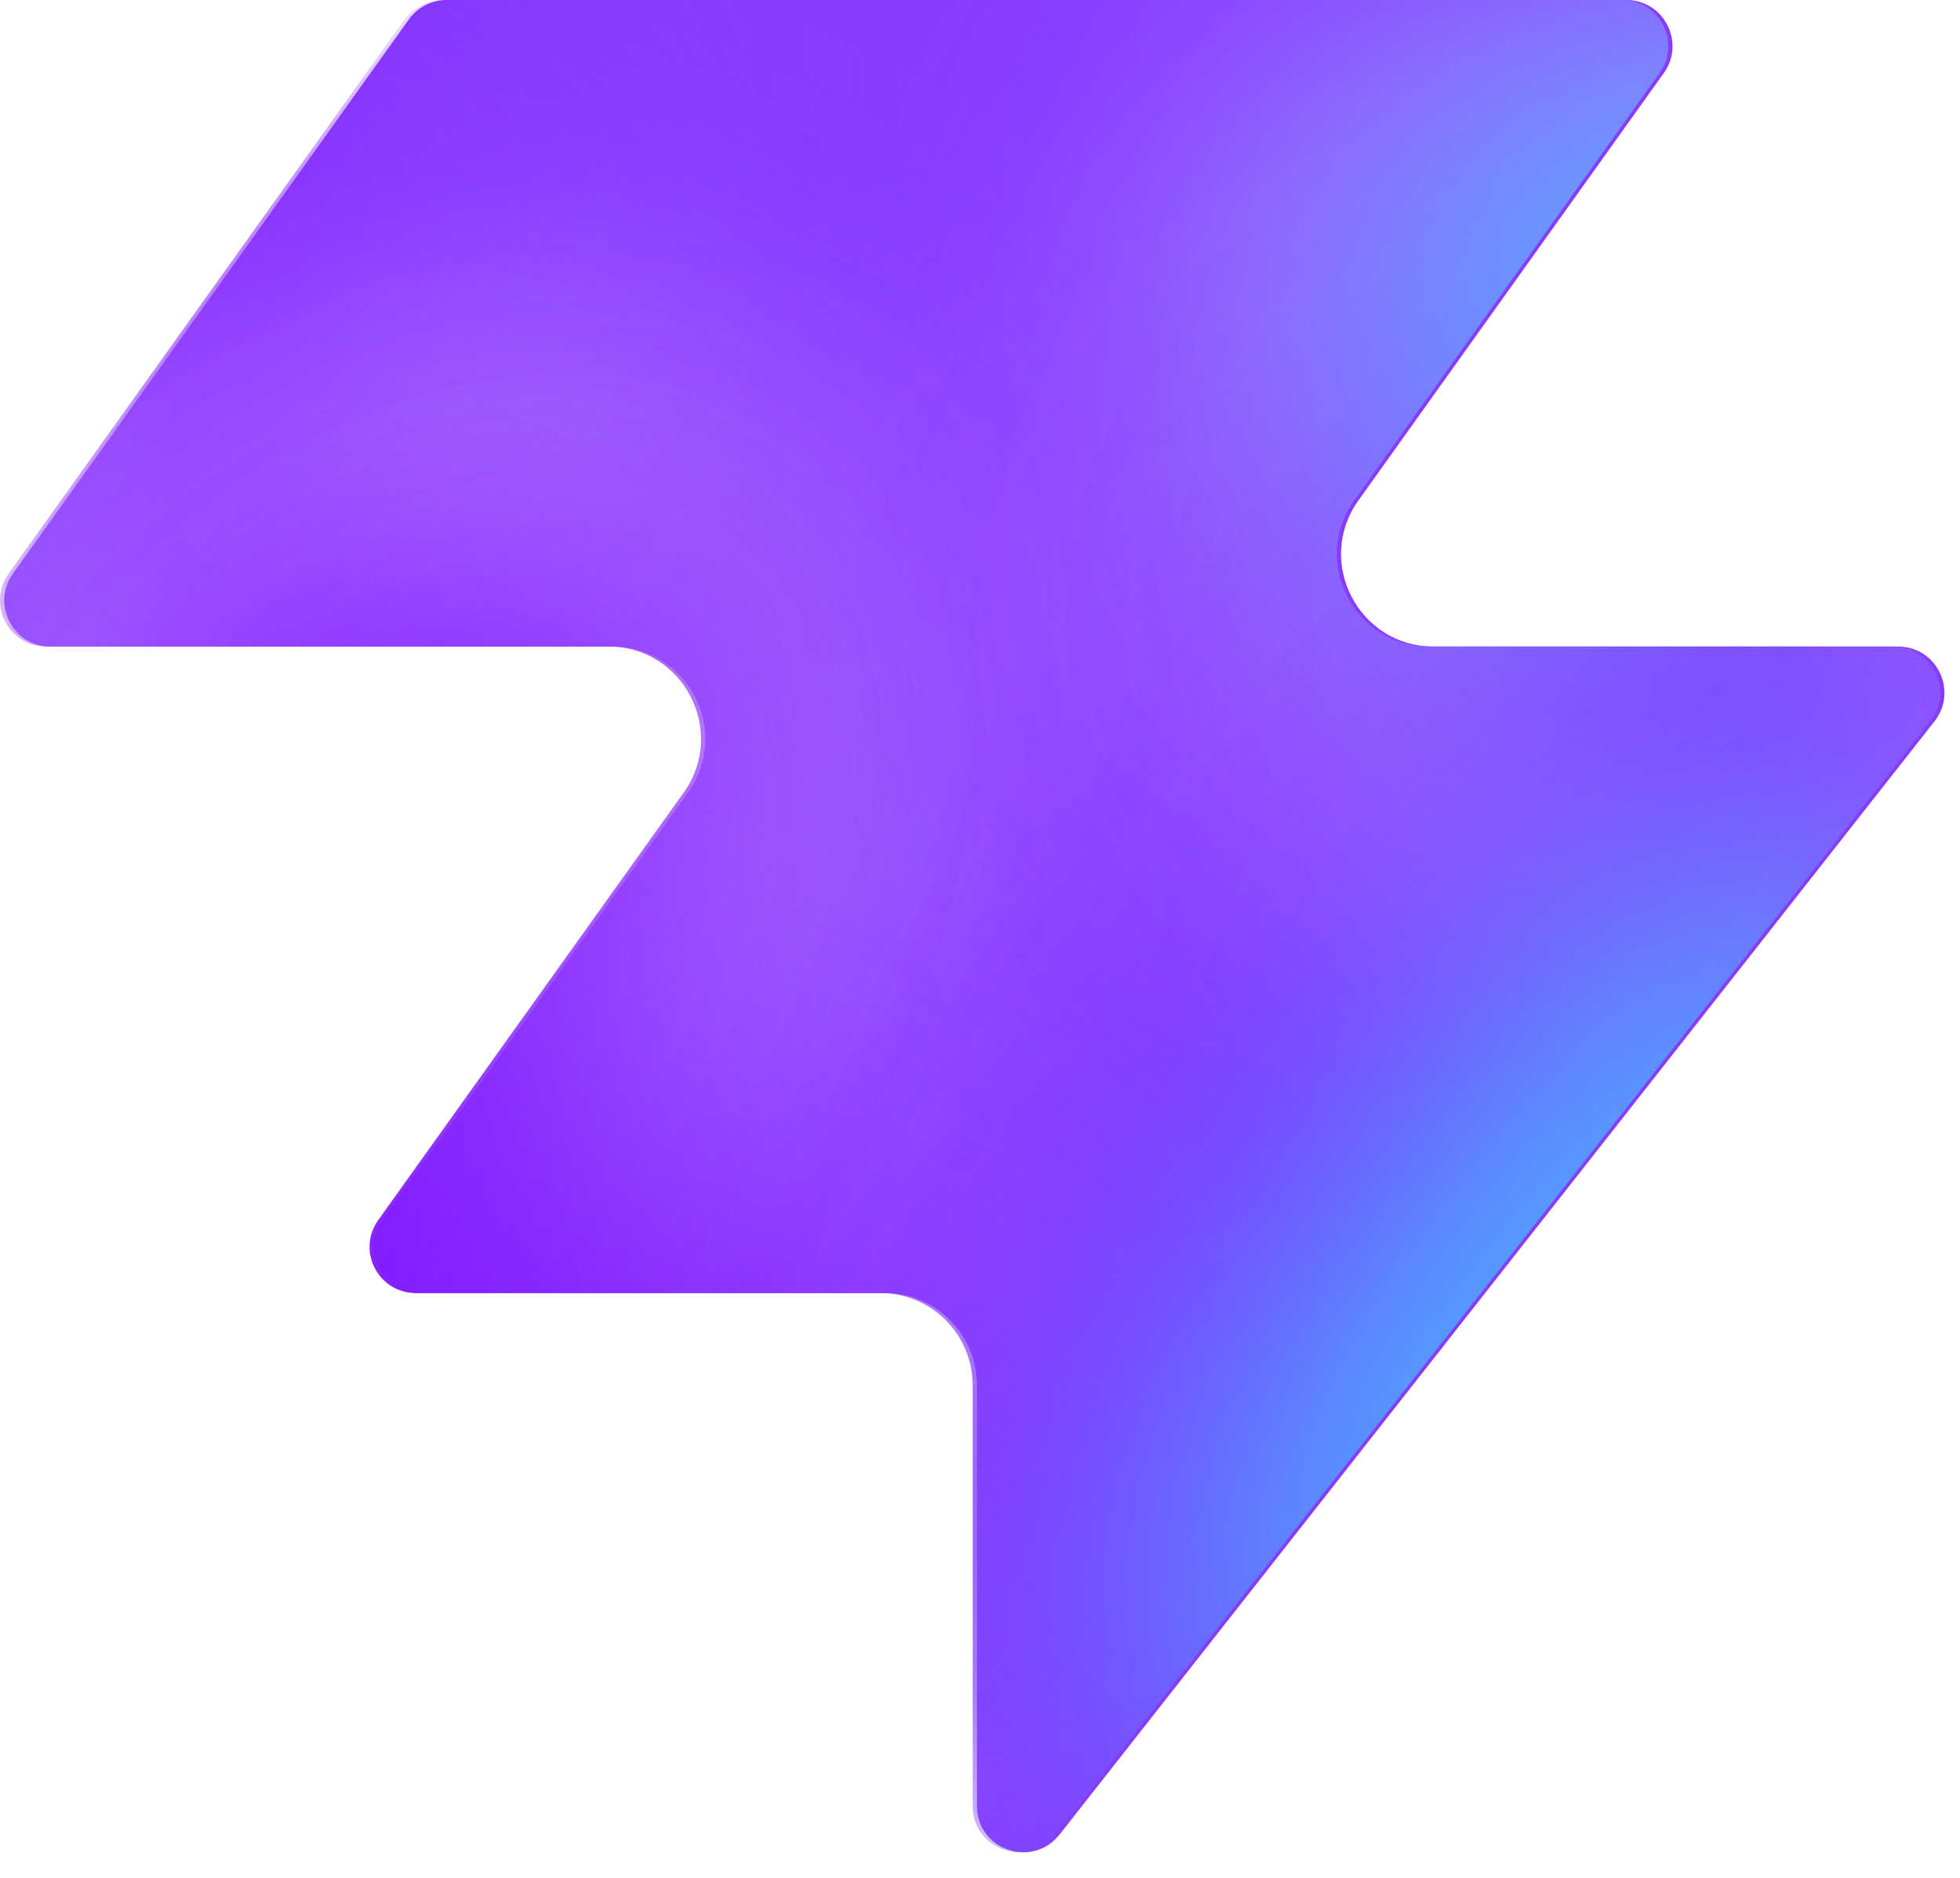
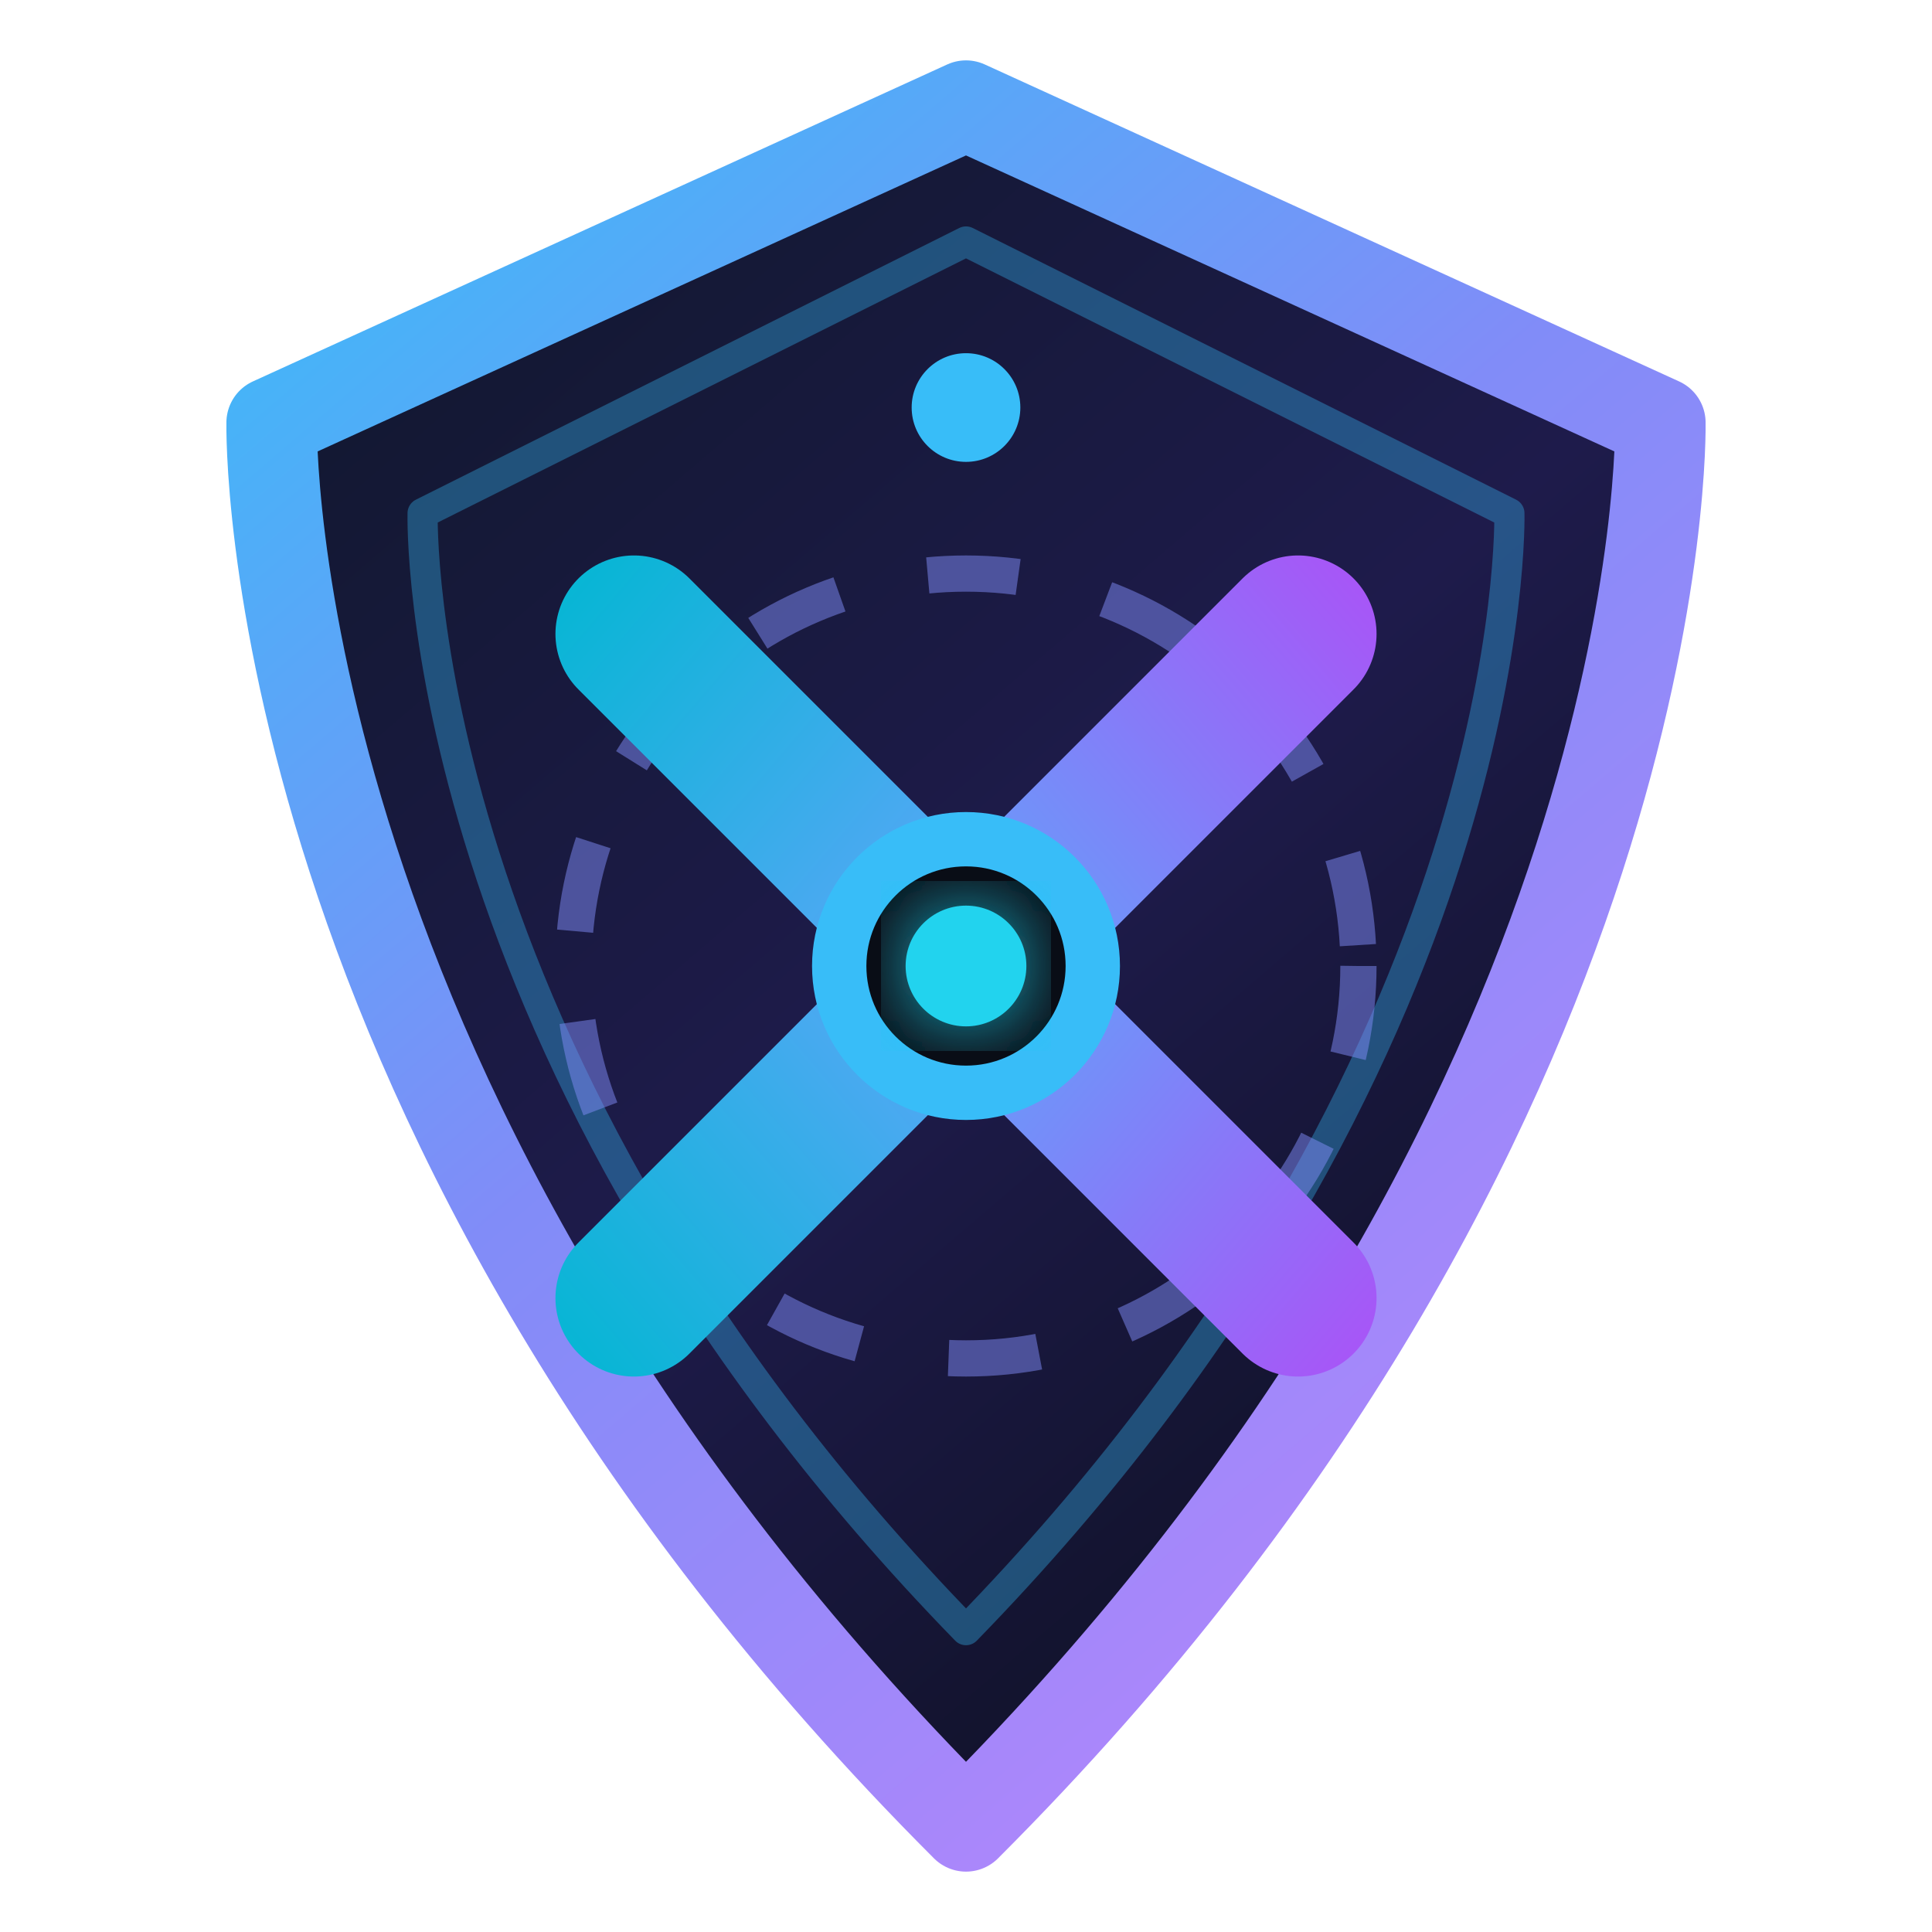
- <svg xmlns="http://www.w3.org/2000/svg" width="48" height="46" fill="none" viewBox="0 0 48 46">
-   <path fill="#863bff" d="M25.946 44.938c-.664.845-2.021.375-2.021-.698V33.937a2.26 2.26 0 0 0-2.262-2.262H10.287c-.92 0-1.456-1.04-.92-1.788l7.48-10.471c1.07-1.497 0-3.578-1.842-3.578H1.237c-.92 0-1.456-1.04-.92-1.788L10.013.474c.214-.297.556-.474.92-.474h28.894c.92 0 1.456 1.04.92 1.788l-7.48 10.471c-1.07 1.498 0 3.579 1.842 3.579h11.377c.943 0 1.473 1.088.89 1.83L25.947 44.94z" style="fill:#863bff;fill:color(display-p3 .525 .23 1);fill-opacity:1" />
-   <mask id="a" width="48" height="46" x="0" y="0" maskUnits="userSpaceOnUse" style="mask-type:alpha">
-     <path fill="#000" d="M25.842 44.938c-.664.844-2.021.375-2.021-.698V33.937a2.26 2.26 0 0 0-2.262-2.262H10.183c-.92 0-1.456-1.04-.92-1.788l7.48-10.471c1.07-1.498 0-3.579-1.842-3.579H1.133c-.92 0-1.456-1.04-.92-1.787L9.91.473c.214-.297.556-.474.92-.474h28.894c.92 0 1.456 1.04.92 1.788l-7.48 10.471c-1.07 1.498 0 3.578 1.842 3.578h11.377c.943 0 1.473 1.088.89 1.832L25.843 44.94z" style="fill:#000;fill-opacity:1" />
-   </mask>
-   <g mask="url(#a)">
-     <g filter="url(#b)">
-       <ellipse cx="5.508" cy="14.704" fill="#ede6ff" rx="5.508" ry="14.704" style="fill:#ede6ff;fill:color(display-p3 .927 .903 1);fill-opacity:1" transform="matrix(.00324 1 1 -.00324 -4.47 31.516)" />
-     </g>
-     <g filter="url(#c)">
-       <ellipse cx="10.399" cy="29.851" fill="#ede6ff" rx="10.399" ry="29.851" style="fill:#ede6ff;fill:color(display-p3 .927 .903 1);fill-opacity:1" transform="matrix(.00324 1 1 -.00324 -39.328 7.883)" />
-     </g>
-     <g filter="url(#d)">
-       <ellipse cx="5.508" cy="30.487" fill="#7e14ff" rx="5.508" ry="30.487" style="fill:#7e14ff;fill:color(display-p3 .492 .077 1);fill-opacity:1" transform="rotate(89.814 -25.913 -14.639)scale(1 -1)" />
-     </g>
-     <g filter="url(#e)">
-       <ellipse cx="5.508" cy="30.599" fill="#7e14ff" rx="5.508" ry="30.599" style="fill:#7e14ff;fill:color(display-p3 .492 .077 1);fill-opacity:1" transform="rotate(89.814 -32.644 -3.334)scale(1 -1)" />
-     </g>
-     <g filter="url(#f)">
-       <ellipse cx="5.508" cy="30.599" fill="#7e14ff" rx="5.508" ry="30.599" style="fill:#7e14ff;fill:color(display-p3 .492 .077 1);fill-opacity:1" transform="matrix(.00324 1 1 -.00324 -34.34 30.47)" />
-     </g>
-     <g filter="url(#g)">
-       <ellipse cx="14.072" cy="22.078" fill="#ede6ff" rx="14.072" ry="22.078" style="fill:#ede6ff;fill:color(display-p3 .927 .903 1);fill-opacity:1" transform="rotate(93.35 24.506 48.493)scale(-1 1)" />
-     </g>
-     <g filter="url(#h)">
-       <ellipse cx="3.47" cy="21.501" fill="#7e14ff" rx="3.47" ry="21.501" style="fill:#7e14ff;fill:color(display-p3 .492 .077 1);fill-opacity:1" transform="rotate(89.009 28.708 47.59)scale(-1 1)" />
-     </g>
-     <g filter="url(#i)">
-       <ellipse cx="3.47" cy="21.501" fill="#7e14ff" rx="3.47" ry="21.501" style="fill:#7e14ff;fill:color(display-p3 .492 .077 1);fill-opacity:1" transform="rotate(89.009 28.708 47.59)scale(-1 1)" />
-     </g>
-     <g filter="url(#j)">
-       <ellipse cx=".387" cy="8.972" fill="#7e14ff" rx="4.407" ry="29.108" style="fill:#7e14ff;fill:color(display-p3 .492 .077 1);fill-opacity:1" transform="rotate(39.51 .387 8.972)" />
-     </g>
-     <g filter="url(#k)">
-       <ellipse cx="47.523" cy="-6.092" fill="#7e14ff" rx="4.407" ry="29.108" style="fill:#7e14ff;fill:color(display-p3 .492 .077 1);fill-opacity:1" transform="rotate(37.892 47.523 -6.092)" />
-     </g>
-     <g filter="url(#l)">
-       <ellipse cx="41.412" cy="6.333" fill="#47bfff" rx="5.971" ry="9.665" style="fill:#47bfff;fill:color(display-p3 .28 .748 1);fill-opacity:1" transform="rotate(37.892 41.412 6.333)" />
-     </g>
-     <g filter="url(#m)">
-       <ellipse cx="-1.879" cy="38.332" fill="#7e14ff" rx="4.407" ry="29.108" style="fill:#7e14ff;fill:color(display-p3 .492 .077 1);fill-opacity:1" transform="rotate(37.892 -1.88 38.332)" />
-     </g>
-     <g filter="url(#n)">
-       <ellipse cx="-1.879" cy="38.332" fill="#7e14ff" rx="4.407" ry="29.108" style="fill:#7e14ff;fill:color(display-p3 .492 .077 1);fill-opacity:1" transform="rotate(37.892 -1.88 38.332)" />
-     </g>
-     <g filter="url(#o)">
-       <ellipse cx="35.651" cy="29.907" fill="#7e14ff" rx="4.407" ry="29.108" style="fill:#7e14ff;fill:color(display-p3 .492 .077 1);fill-opacity:1" transform="rotate(37.892 35.651 29.907)" />
-     </g>
-     <g filter="url(#p)">
-       <ellipse cx="38.418" cy="32.4" fill="#47bfff" rx="5.971" ry="15.297" style="fill:#47bfff;fill:color(display-p3 .28 .748 1);fill-opacity:1" transform="rotate(37.892 38.418 32.4)" />
-     </g>
-   </g>
+ <svg xmlns="http://www.w3.org/2000/svg" viewBox="0 0 64 64" fill="none">
  <defs>
-     <filter id="b" width="60.045" height="41.654" x="-19.77" y="16.149" color-interpolation-filters="sRGB" filterUnits="userSpaceOnUse">
-       <feFlood flood-opacity="0" result="BackgroundImageFix" />
-       <feBlend in="SourceGraphic" in2="BackgroundImageFix" result="shape" />
-       <feGaussianBlur result="effect1_foregroundBlur_2002_17158" stdDeviation="7.659" />
-     </filter>
-     <filter id="c" width="90.34" height="51.437" x="-54.613" y="-7.533" color-interpolation-filters="sRGB" filterUnits="userSpaceOnUse">
-       <feFlood flood-opacity="0" result="BackgroundImageFix" />
-       <feBlend in="SourceGraphic" in2="BackgroundImageFix" result="shape" />
-       <feGaussianBlur result="effect1_foregroundBlur_2002_17158" stdDeviation="7.659" />
-     </filter>
-     <filter id="d" width="79.355" height="29.4" x="-49.64" y="2.03" color-interpolation-filters="sRGB" filterUnits="userSpaceOnUse">
-       <feFlood flood-opacity="0" result="BackgroundImageFix" />
-       <feBlend in="SourceGraphic" in2="BackgroundImageFix" result="shape" />
-       <feGaussianBlur result="effect1_foregroundBlur_2002_17158" stdDeviation="4.596" />
-     </filter>
-     <filter id="e" width="79.579" height="29.4" x="-45.045" y="20.029" color-interpolation-filters="sRGB" filterUnits="userSpaceOnUse">
-       <feFlood flood-opacity="0" result="BackgroundImageFix" />
-       <feBlend in="SourceGraphic" in2="BackgroundImageFix" result="shape" />
-       <feGaussianBlur result="effect1_foregroundBlur_2002_17158" stdDeviation="4.596" />
-     </filter>
-     <filter id="f" width="79.579" height="29.4" x="-43.513" y="21.178" color-interpolation-filters="sRGB" filterUnits="userSpaceOnUse">
-       <feFlood flood-opacity="0" result="BackgroundImageFix" />
-       <feBlend in="SourceGraphic" in2="BackgroundImageFix" result="shape" />
-       <feGaussianBlur result="effect1_foregroundBlur_2002_17158" stdDeviation="4.596" />
-     </filter>
-     <filter id="g" width="74.749" height="58.852" x="15.756" y="-17.901" color-interpolation-filters="sRGB" filterUnits="userSpaceOnUse">
-       <feFlood flood-opacity="0" result="BackgroundImageFix" />
-       <feBlend in="SourceGraphic" in2="BackgroundImageFix" result="shape" />
-       <feGaussianBlur result="effect1_foregroundBlur_2002_17158" stdDeviation="7.659" />
-     </filter>
-     <filter id="h" width="61.377" height="25.362" x="23.548" y="2.284" color-interpolation-filters="sRGB" filterUnits="userSpaceOnUse">
-       <feFlood flood-opacity="0" result="BackgroundImageFix" />
-       <feBlend in="SourceGraphic" in2="BackgroundImageFix" result="shape" />
-       <feGaussianBlur result="effect1_foregroundBlur_2002_17158" stdDeviation="4.596" />
-     </filter>
-     <filter id="i" width="61.377" height="25.362" x="23.548" y="2.284" color-interpolation-filters="sRGB" filterUnits="userSpaceOnUse">
-       <feFlood flood-opacity="0" result="BackgroundImageFix" />
-       <feBlend in="SourceGraphic" in2="BackgroundImageFix" result="shape" />
-       <feGaussianBlur result="effect1_foregroundBlur_2002_17158" stdDeviation="4.596" />
-     </filter>
-     <filter id="j" width="56.045" height="63.649" x="-27.636" y="-22.853" color-interpolation-filters="sRGB" filterUnits="userSpaceOnUse">
-       <feFlood flood-opacity="0" result="BackgroundImageFix" />
-       <feBlend in="SourceGraphic" in2="BackgroundImageFix" result="shape" />
-       <feGaussianBlur result="effect1_foregroundBlur_2002_17158" stdDeviation="4.596" />
-     </filter>
-     <filter id="k" width="54.814" height="64.646" x="20.116" y="-38.415" color-interpolation-filters="sRGB" filterUnits="userSpaceOnUse">
-       <feFlood flood-opacity="0" result="BackgroundImageFix" />
-       <feBlend in="SourceGraphic" in2="BackgroundImageFix" result="shape" />
-       <feGaussianBlur result="effect1_foregroundBlur_2002_17158" stdDeviation="4.596" />
-     </filter>
-     <filter id="l" width="33.541" height="35.313" x="24.641" y="-11.323" color-interpolation-filters="sRGB" filterUnits="userSpaceOnUse">
-       <feFlood flood-opacity="0" result="BackgroundImageFix" />
-       <feBlend in="SourceGraphic" in2="BackgroundImageFix" result="shape" />
-       <feGaussianBlur result="effect1_foregroundBlur_2002_17158" stdDeviation="4.596" />
-     </filter>
-     <filter id="m" width="54.814" height="64.646" x="-29.286" y="6.009" color-interpolation-filters="sRGB" filterUnits="userSpaceOnUse">
-       <feFlood flood-opacity="0" result="BackgroundImageFix" />
-       <feBlend in="SourceGraphic" in2="BackgroundImageFix" result="shape" />
-       <feGaussianBlur result="effect1_foregroundBlur_2002_17158" stdDeviation="4.596" />
-     </filter>
-     <filter id="n" width="54.814" height="64.646" x="-29.286" y="6.009" color-interpolation-filters="sRGB" filterUnits="userSpaceOnUse">
-       <feFlood flood-opacity="0" result="BackgroundImageFix" />
-       <feBlend in="SourceGraphic" in2="BackgroundImageFix" result="shape" />
-       <feGaussianBlur result="effect1_foregroundBlur_2002_17158" stdDeviation="4.596" />
-     </filter>
-     <filter id="o" width="54.814" height="64.646" x="8.244" y="-2.416" color-interpolation-filters="sRGB" filterUnits="userSpaceOnUse">
-       <feFlood flood-opacity="0" result="BackgroundImageFix" />
-       <feBlend in="SourceGraphic" in2="BackgroundImageFix" result="shape" />
-       <feGaussianBlur result="effect1_foregroundBlur_2002_17158" stdDeviation="4.596" />
-     </filter>
-     <filter id="p" width="39.409" height="43.623" x="18.713" y="10.588" color-interpolation-filters="sRGB" filterUnits="userSpaceOnUse">
-       <feFlood flood-opacity="0" result="BackgroundImageFix" />
-       <feBlend in="SourceGraphic" in2="BackgroundImageFix" result="shape" />
-       <feGaussianBlur result="effect1_foregroundBlur_2002_17158" stdDeviation="4.596" />
+     <linearGradient id="shieldBg" x1="8" y1="4" x2="56" y2="60" gradientUnits="userSpaceOnUse">
+       <stop offset="0%" stop-color="#0f172a" />
+       <stop offset="50%" stop-color="#1e1b4b" />
+       <stop offset="100%" stop-color="#090d16" />
+     </linearGradient>
+     <linearGradient id="shieldBorder" x1="8" y1="4" x2="56" y2="60" gradientUnits="userSpaceOnUse">
+       <stop offset="0%" stop-color="#38bdf8" />
+       <stop offset="45%" stop-color="#818cf8" />
+       <stop offset="100%" stop-color="#c084fc" />
+     </linearGradient>
+     <linearGradient id="xBeam1" x1="18" y1="20" x2="46" y2="44" gradientUnits="userSpaceOnUse">
+       <stop offset="0%" stop-color="#06b6d4" />
+       <stop offset="50%" stop-color="#60a5fa" />
+       <stop offset="100%" stop-color="#a855f7" />
+     </linearGradient>
+     <linearGradient id="xBeam2" x1="46" y1="20" x2="18" y2="44" gradientUnits="userSpaceOnUse">
+       <stop offset="0%" stop-color="#a855f7" />
+       <stop offset="50%" stop-color="#60a5fa" />
+       <stop offset="100%" stop-color="#06b6d4" />
+     </linearGradient>
+     <filter id="glow" x="-20%" y="-20%" width="140%" height="140%">
+       <feGaussianBlur stdDeviation="1.5" result="blur" />
+       <feComposite in="SourceGraphic" in2="blur" operator="over" />
    </filter>
  </defs>
+   <path d="M32 3.5 L55 14 C55 14 55.5 37 32 60.5 C8.5 37 9 14 9 14 L32 3.5 Z" fill="url(#shieldBg)" stroke="url(#shieldBorder)" stroke-width="3" stroke-linejoin="round" />
+   <path d="M32 8 L50 17 C50 17 50.5 35 32 54 C13.5 35 14 17 14 17 L32 8 Z" fill="none" stroke="#38bdf8" stroke-width="1" stroke-opacity="0.35" stroke-linejoin="round" />
+   <circle cx="32" cy="32" r="13" stroke="#818cf8" stroke-width="1.2" stroke-dasharray="3 3" stroke-opacity="0.5" />
+   <path d="M21 21 L43 43" stroke="url(#xBeam1)" stroke-width="5.2" stroke-linecap="round" />
+   <path d="M43 21 L21 43" stroke="url(#xBeam2)" stroke-width="5.2" stroke-linecap="round" />
+   <circle cx="32" cy="32" r="4.2" fill="#090d16" stroke="#38bdf8" stroke-width="1.8" />
+   <circle cx="32" cy="32" r="2" fill="#22d3ee" filter="url(#glow)" />
+   <circle cx="32" cy="13.5" r="1.8" fill="#38bdf8" />
</svg>
